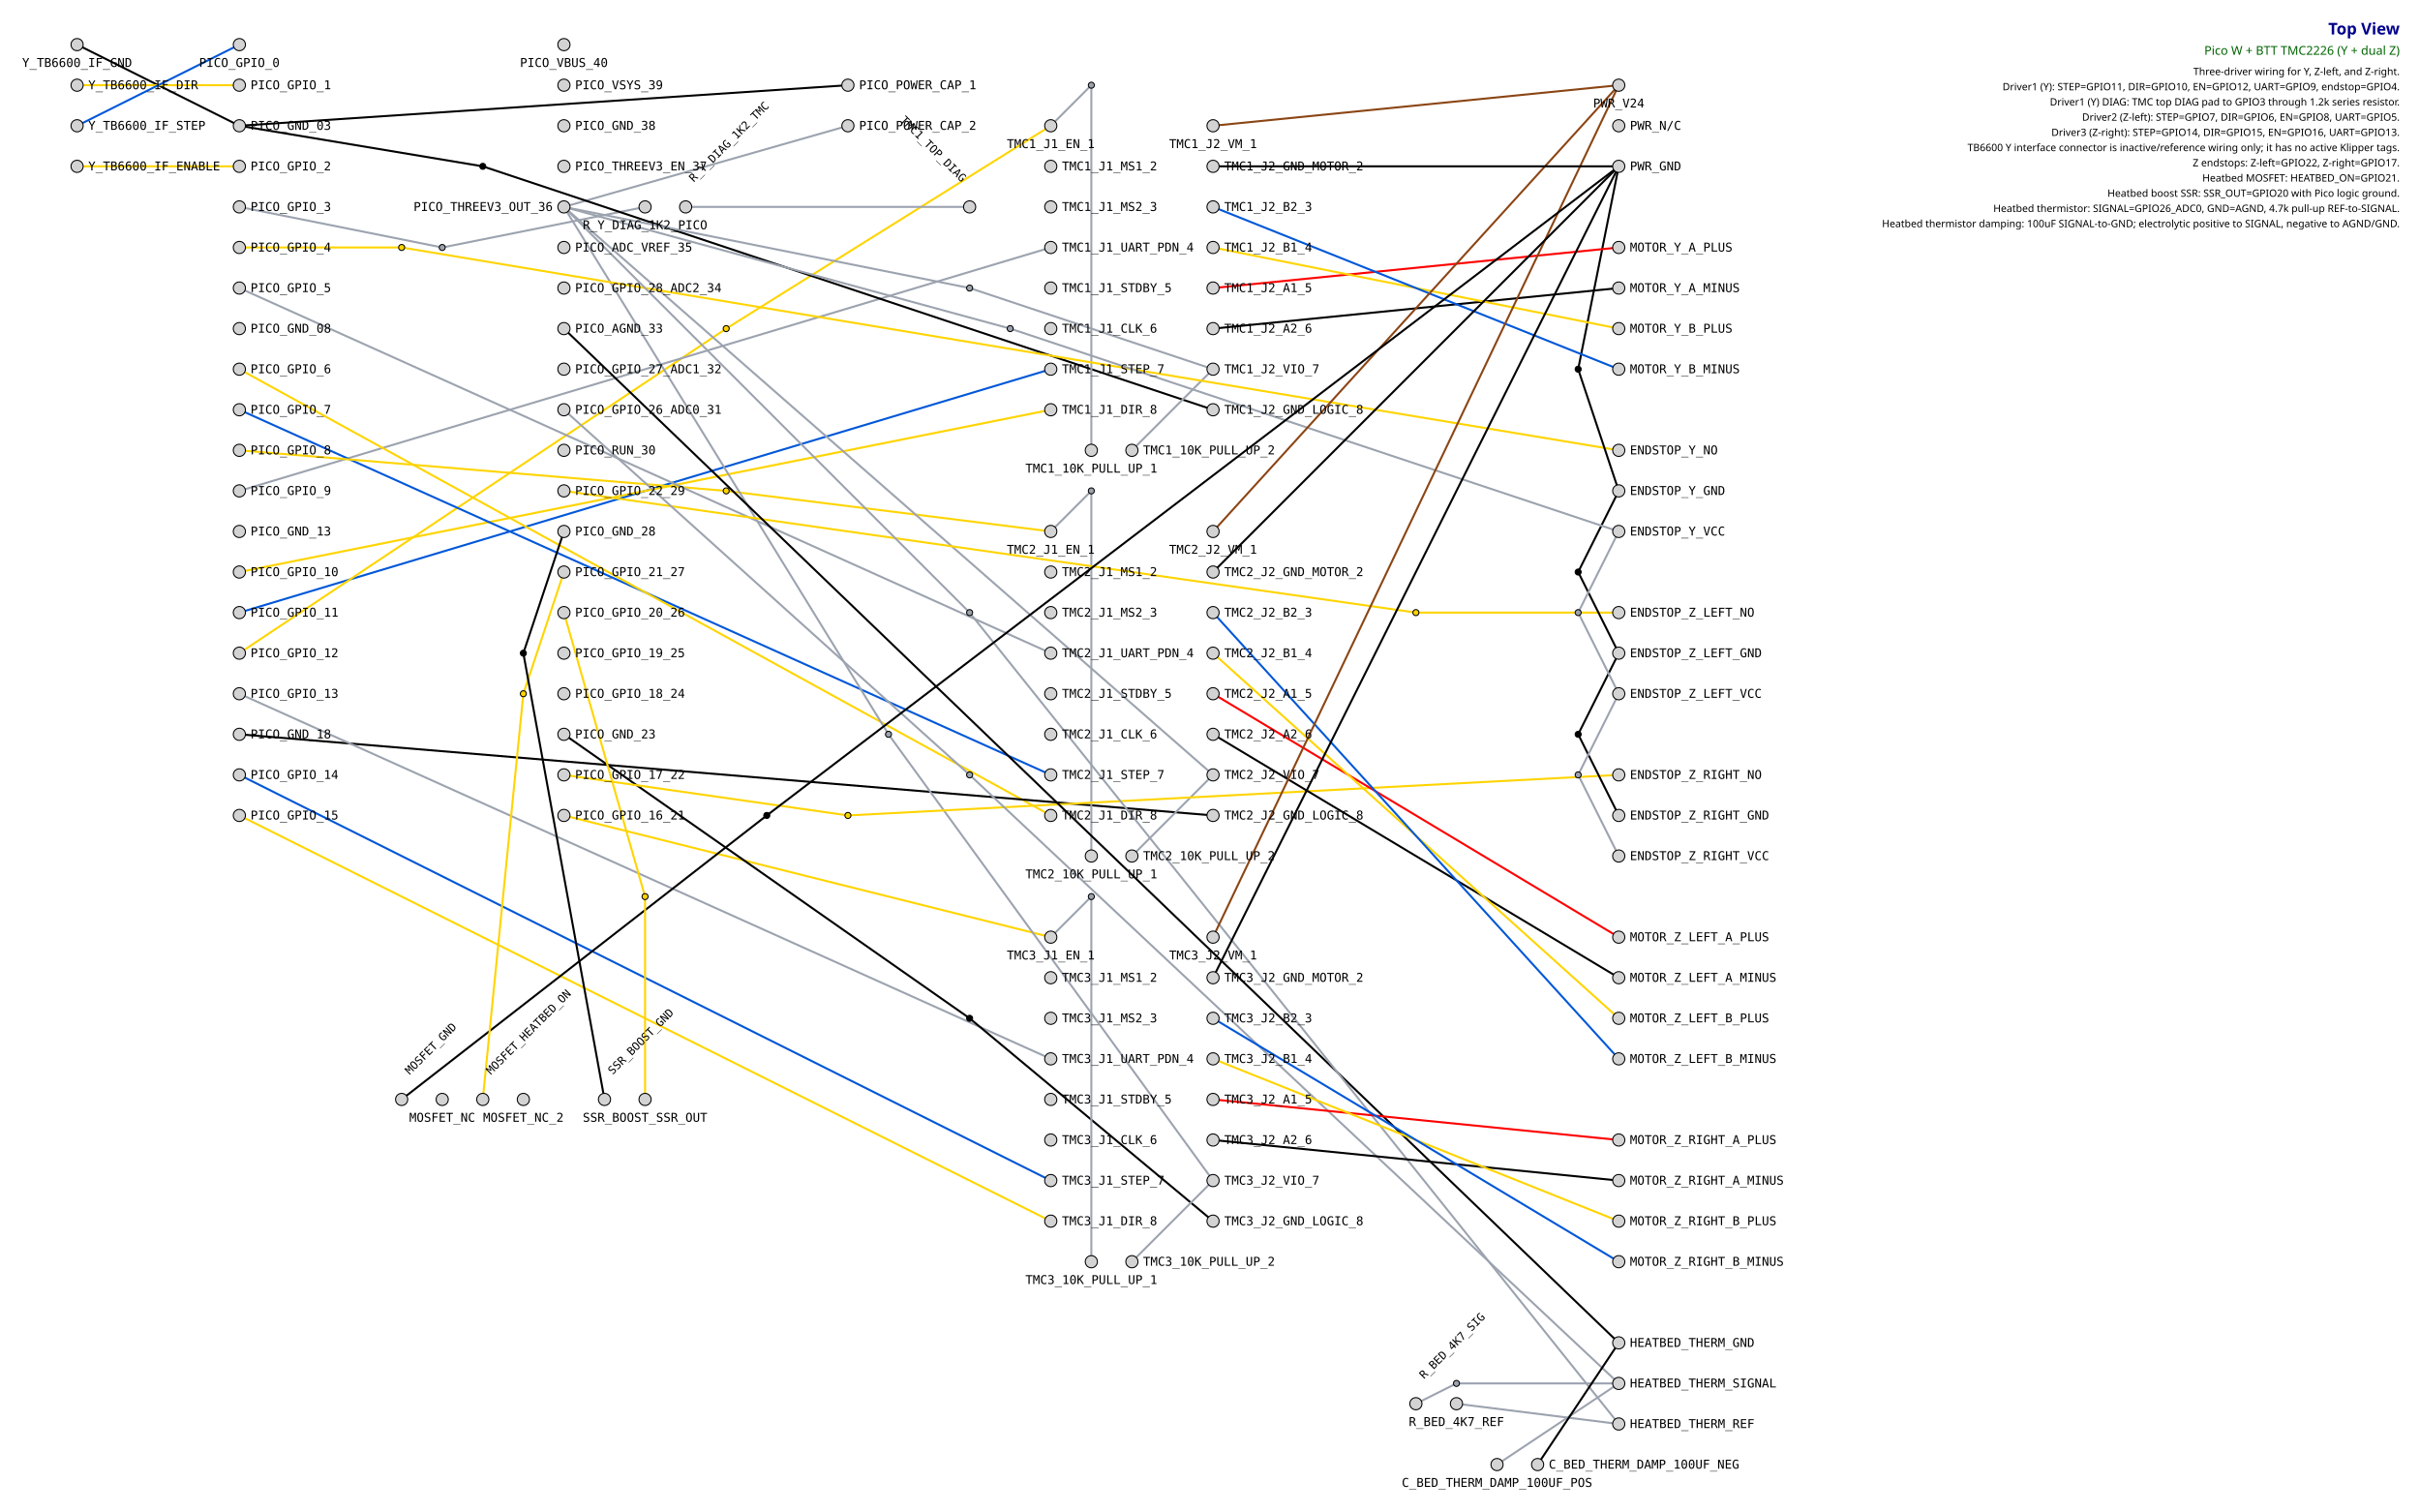
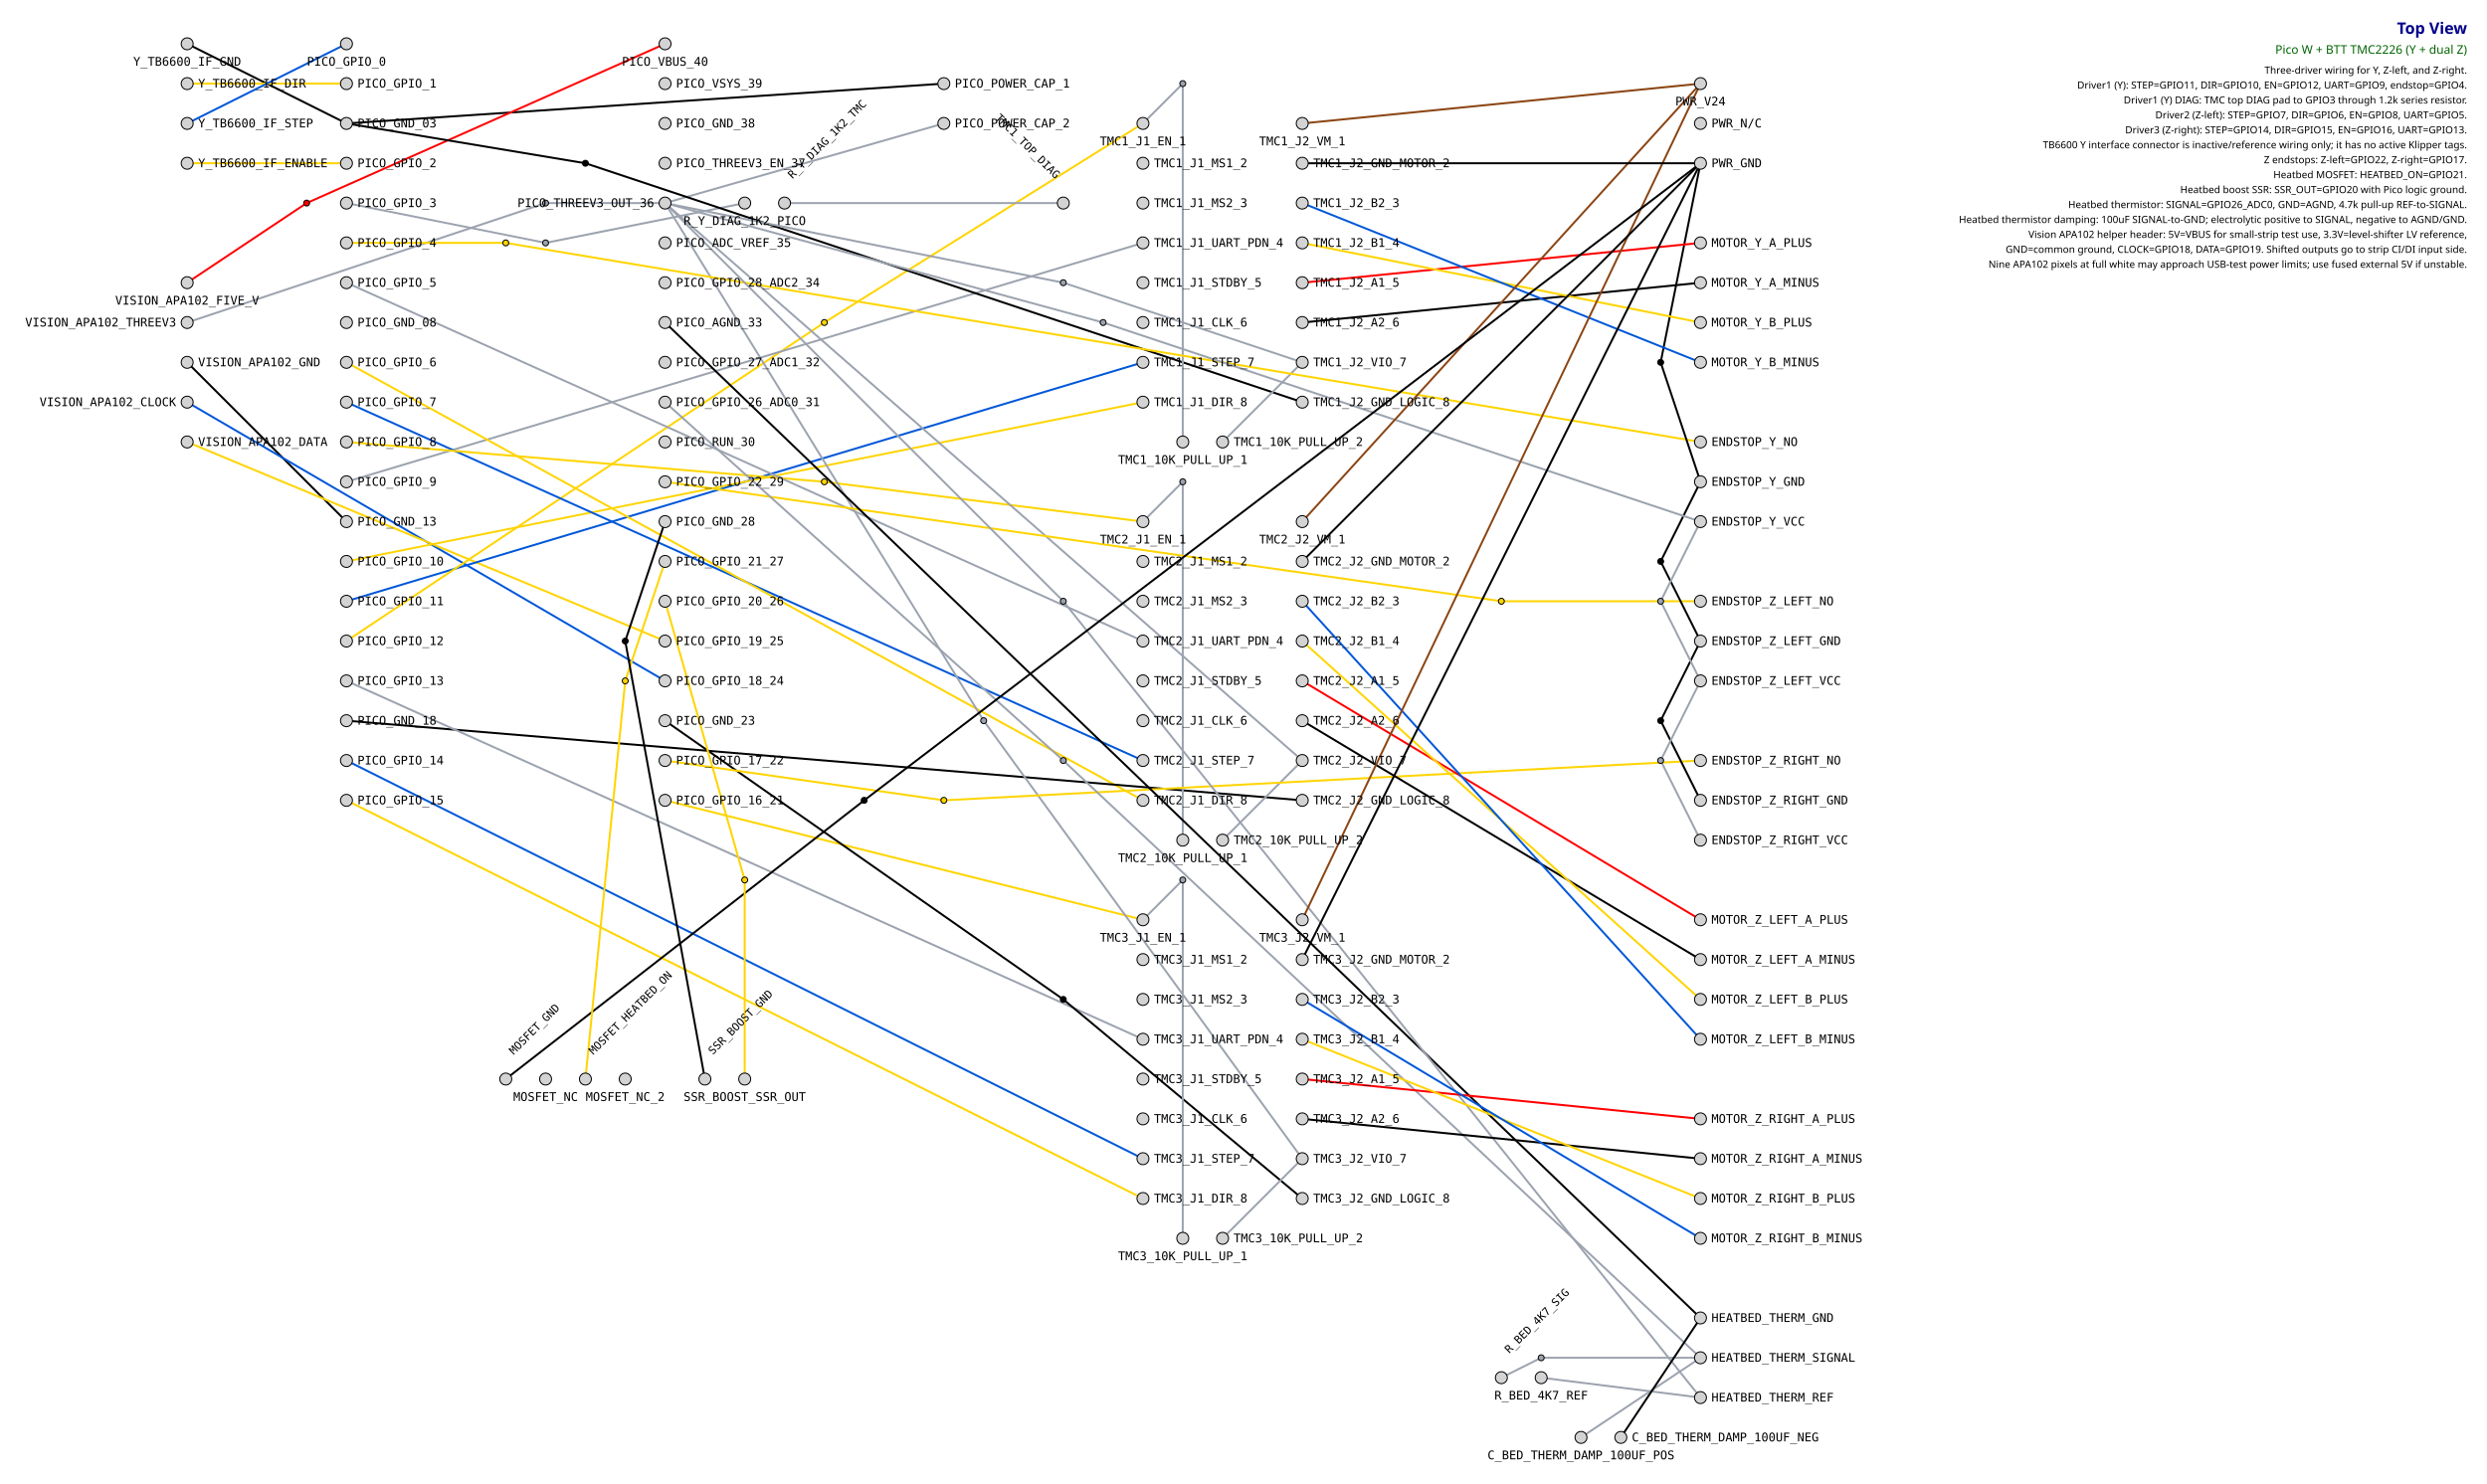
- <svg xmlns="http://www.w3.org/2000/svg" viewBox="-16 -4 2386 1490" width="100%" height="100%">
+ <svg xmlns="http://www.w3.org/2000/svg" viewBox="-128 -4 2498 1490" width="100%" height="100%">
  <line x1="220" y1="120" x2="820" y2="80" stroke="#000000" stroke-width="2" />
  <line x1="820" y1="120" x2="540" y2="200" stroke="#9ca3af" stroke-width="2" />
+   <line x1="540" y1="40" x2="180" y2="200" stroke="#ff0000" stroke-width="2" />
+   <line x1="180" y1="200" x2="60" y2="280" stroke="#ff0000" stroke-width="2" />
+   <circle cx="180" cy="200" r="3" fill="#ff0000" stroke="black" stroke-width="1" />
+   <line x1="540" y1="200" x2="420" y2="200" stroke="#9ca3af" stroke-width="2" />
+   <line x1="420" y1="200" x2="60" y2="320" stroke="#9ca3af" stroke-width="2" />
+   <circle cx="420" cy="200" r="3" fill="#9ca3af" stroke="black" stroke-width="1" />
+   <line x1="220" y1="520" x2="60" y2="360" stroke="#000000" stroke-width="2" />
+   <line x1="540" y1="680" x2="60" y2="400" stroke="#0057d8" stroke-width="2" />
+   <line x1="540" y1="640" x2="60" y2="440" stroke="#ffd400" stroke-width="2" />
  <line x1="220" y1="120" x2="60" y2="40" stroke="#000000" stroke-width="2" />
  <line x1="220" y1="80" x2="60" y2="80" stroke="#ffd400" stroke-width="2" />
  <line x1="220" y1="40" x2="60" y2="120" stroke="#0057d8" stroke-width="2" />
  <line x1="220" y1="160" x2="60" y2="160" stroke="#ffd400" stroke-width="2" />
  <line x1="220" y1="600" x2="1020" y2="360" stroke="#0057d8" stroke-width="2" />
  <line x1="220" y1="560" x2="1020" y2="400" stroke="#ffd400" stroke-width="2" />
  <line x1="220" y1="640" x2="700" y2="320" stroke="#ffd400" stroke-width="2" />
  <line x1="700" y1="320" x2="1020" y2="120" stroke="#ffd400" stroke-width="2" />
  <circle cx="700" cy="320" r="3" fill="#ffd400" stroke="black" stroke-width="1" />
  <line x1="220" y1="480" x2="1020" y2="240" stroke="#9ca3af" stroke-width="2" />
  <line x1="220" y1="200" x2="420" y2="240" stroke="#9ca3af" stroke-width="2" />
  <line x1="420" y1="240" x2="620" y2="200" stroke="#9ca3af" stroke-width="2" />
  <circle cx="420" cy="240" r="3" fill="#9ca3af" stroke="black" stroke-width="1" />
  <line x1="660" y1="200" x2="940" y2="200" stroke="#9ca3af" stroke-width="2" />
  <line x1="220" y1="120" x2="460" y2="160" stroke="#000000" stroke-width="2" />
  <line x1="460" y1="160" x2="1180" y2="400" stroke="#000000" stroke-width="2" />
  <circle cx="460" cy="160" r="3" fill="#000000" stroke="black" stroke-width="1" />
  <line x1="540" y1="200" x2="940" y2="280" stroke="#9ca3af" stroke-width="2" />
  <line x1="940" y1="280" x2="1180" y2="360" stroke="#9ca3af" stroke-width="2" />
  <circle cx="940" cy="280" r="3" fill="#9ca3af" stroke="black" stroke-width="1" />
  <line x1="1180" y1="360" x2="1100" y2="440" stroke="#9ca3af" stroke-width="2" />
  <line x1="1060" y1="440" x2="1060" y2="80" stroke="#9ca3af" stroke-width="2" />
  <line x1="1060" y1="80" x2="1020" y2="120" stroke="#9ca3af" stroke-width="2" />
  <circle cx="1060" cy="80" r="3" fill="#9ca3af" stroke="black" stroke-width="1" />
  <line x1="220" y1="400" x2="1020" y2="760" stroke="#0057d8" stroke-width="2" />
  <line x1="220" y1="360" x2="1020" y2="800" stroke="#ffd400" stroke-width="2" />
  <line x1="220" y1="440" x2="700" y2="480" stroke="#ffd400" stroke-width="2" />
  <line x1="700" y1="480" x2="1020" y2="520" stroke="#ffd400" stroke-width="2" />
  <circle cx="700" cy="480" r="3" fill="#ffd400" stroke="black" stroke-width="1" />
  <line x1="220" y1="280" x2="1020" y2="640" stroke="#9ca3af" stroke-width="2" />
  <line x1="220" y1="720" x2="1180" y2="800" stroke="#000000" stroke-width="2" />
  <line x1="540" y1="200" x2="1180" y2="760" stroke="#9ca3af" stroke-width="2" />
  <line x1="1180" y1="760" x2="1100" y2="840" stroke="#9ca3af" stroke-width="2" />
  <line x1="1060" y1="840" x2="1060" y2="480" stroke="#9ca3af" stroke-width="2" />
  <line x1="1060" y1="480" x2="1020" y2="520" stroke="#9ca3af" stroke-width="2" />
  <circle cx="1060" cy="480" r="3" fill="#9ca3af" stroke="black" stroke-width="1" />
  <line x1="220" y1="760" x2="1020" y2="1160" stroke="#0057d8" stroke-width="2" />
  <line x1="220" y1="800" x2="1020" y2="1200" stroke="#ffd400" stroke-width="2" />
  <line x1="540" y1="800" x2="1020" y2="920" stroke="#ffd400" stroke-width="2" />
  <line x1="220" y1="680" x2="1020" y2="1040" stroke="#9ca3af" stroke-width="2" />
  <line x1="540" y1="720" x2="940" y2="1000" stroke="#000000" stroke-width="2" />
  <line x1="940" y1="1000" x2="1180" y2="1200" stroke="#000000" stroke-width="2" />
  <circle cx="940" cy="1000" r="3" fill="#000000" stroke="black" stroke-width="1" />
  <line x1="540" y1="200" x2="860" y2="720" stroke="#9ca3af" stroke-width="2" />
  <line x1="860" y1="720" x2="1180" y2="1160" stroke="#9ca3af" stroke-width="2" />
  <circle cx="860" cy="720" r="3" fill="#9ca3af" stroke="black" stroke-width="1" />
  <line x1="1180" y1="1160" x2="1100" y2="1240" stroke="#9ca3af" stroke-width="2" />
  <line x1="1060" y1="1240" x2="1060" y2="880" stroke="#9ca3af" stroke-width="2" />
  <line x1="1060" y1="880" x2="1020" y2="920" stroke="#9ca3af" stroke-width="2" />
  <circle cx="1060" cy="880" r="3" fill="#9ca3af" stroke="black" stroke-width="1" />
  <line x1="220" y1="240" x2="380" y2="240" stroke="#ffd400" stroke-width="2" />
  <line x1="380" y1="240" x2="1580" y2="440" stroke="#ffd400" stroke-width="2" />
  <circle cx="380" cy="240" r="3" fill="#ffd400" stroke="black" stroke-width="1" />
  <line x1="540" y1="480" x2="1380" y2="600" stroke="#ffd400" stroke-width="2" />
  <line x1="1380" y1="600" x2="1580" y2="600" stroke="#ffd400" stroke-width="2" />
  <circle cx="1380" cy="600" r="3" fill="#ffd400" stroke="black" stroke-width="1" />
  <line x1="540" y1="760" x2="820" y2="800" stroke="#ffd400" stroke-width="2" />
  <line x1="820" y1="800" x2="1580" y2="760" stroke="#ffd400" stroke-width="2" />
  <circle cx="820" cy="800" r="3" fill="#ffd400" stroke="black" stroke-width="1" />
  <line x1="1580" y1="160" x2="1540" y2="360" stroke="#000000" stroke-width="2" />
  <line x1="1540" y1="360" x2="1580" y2="480" stroke="#000000" stroke-width="2" />
  <circle cx="1540" cy="360" r="3" fill="#000000" stroke="black" stroke-width="1" />
  <line x1="1580" y1="480" x2="1540" y2="560" stroke="#000000" stroke-width="2" />
  <line x1="1540" y1="560" x2="1580" y2="640" stroke="#000000" stroke-width="2" />
  <circle cx="1540" cy="560" r="3" fill="#000000" stroke="black" stroke-width="1" />
  <line x1="1580" y1="640" x2="1540" y2="720" stroke="#000000" stroke-width="2" />
  <line x1="1540" y1="720" x2="1580" y2="800" stroke="#000000" stroke-width="2" />
  <circle cx="1540" cy="720" r="3" fill="#000000" stroke="black" stroke-width="1" />
  <line x1="1580" y1="520" x2="980" y2="320" stroke="#9ca3af" stroke-width="2" />
  <line x1="980" y1="320" x2="540" y2="200" stroke="#9ca3af" stroke-width="2" />
  <circle cx="980" cy="320" r="3" fill="#9ca3af" stroke="black" stroke-width="1" />
  <line x1="1580" y1="680" x2="1540" y2="600" stroke="#9ca3af" stroke-width="2" />
  <line x1="1540" y1="600" x2="1580" y2="520" stroke="#9ca3af" stroke-width="2" />
  <circle cx="1540" cy="600" r="3" fill="#9ca3af" stroke="black" stroke-width="1" />
  <line x1="1580" y1="840" x2="1540" y2="760" stroke="#9ca3af" stroke-width="2" />
  <line x1="1540" y1="760" x2="1580" y2="680" stroke="#9ca3af" stroke-width="2" />
  <circle cx="1540" cy="760" r="3" fill="#9ca3af" stroke="black" stroke-width="1" />
  <line x1="540" y1="320" x2="1580" y2="1320" stroke="#000000" stroke-width="2" />
  <line x1="540" y1="400" x2="940" y2="760" stroke="#9ca3af" stroke-width="2" />
  <line x1="940" y1="760" x2="1580" y2="1360" stroke="#9ca3af" stroke-width="2" />
  <circle cx="940" cy="760" r="3" fill="#9ca3af" stroke="black" stroke-width="1" />
  <line x1="540" y1="200" x2="940" y2="600" stroke="#9ca3af" stroke-width="2" />
  <line x1="940" y1="600" x2="1580" y2="1400" stroke="#9ca3af" stroke-width="2" />
  <circle cx="940" cy="600" r="3" fill="#9ca3af" stroke="black" stroke-width="1" />
  <line x1="1580" y1="1400" x2="1420" y2="1380" stroke="#9ca3af" stroke-width="2" />
  <line x1="1380" y1="1380" x2="1420" y2="1360" stroke="#9ca3af" stroke-width="2" />
  <line x1="1420" y1="1360" x2="1580" y2="1360" stroke="#9ca3af" stroke-width="2" />
  <circle cx="1420" cy="1360" r="3" fill="#9ca3af" stroke="black" stroke-width="1" />
  <line x1="1460" y1="1440" x2="1580" y2="1360" stroke="#9ca3af" stroke-width="2" />
  <line x1="1500" y1="1440" x2="1580" y2="1320" stroke="#000000" stroke-width="2" />
  <line x1="1580" y1="240" x2="1180" y2="280" stroke="#ff0000" stroke-width="2" />
  <line x1="1580" y1="280" x2="1180" y2="320" stroke="#000000" stroke-width="2" />
  <line x1="1580" y1="320" x2="1180" y2="240" stroke="#ffd400" stroke-width="2" />
  <line x1="1580" y1="360" x2="1180" y2="200" stroke="#0057d8" stroke-width="2" />
  <line x1="1580" y1="920" x2="1180" y2="680" stroke="#ff0000" stroke-width="2" />
  <line x1="1580" y1="960" x2="1180" y2="720" stroke="#000000" stroke-width="2" />
  <line x1="1580" y1="1000" x2="1180" y2="640" stroke="#ffd400" stroke-width="2" />
  <line x1="1580" y1="1040" x2="1180" y2="600" stroke="#0057d8" stroke-width="2" />
  <line x1="1580" y1="1120" x2="1180" y2="1080" stroke="#ff0000" stroke-width="2" />
  <line x1="1580" y1="1160" x2="1180" y2="1120" stroke="#000000" stroke-width="2" />
  <line x1="1580" y1="1200" x2="1180" y2="1040" stroke="#ffd400" stroke-width="2" />
  <line x1="1580" y1="1240" x2="1180" y2="1000" stroke="#0057d8" stroke-width="2" />
  <line x1="1580" y1="80" x2="1180" y2="120" stroke="#8b4513" stroke-width="2" />
  <line x1="1580" y1="80" x2="1180" y2="520" stroke="#8b4513" stroke-width="2" />
  <line x1="1580" y1="80" x2="1180" y2="920" stroke="#8b4513" stroke-width="2" />
  <line x1="1580" y1="160" x2="1180" y2="160" stroke="#000000" stroke-width="2" />
  <line x1="1580" y1="160" x2="1180" y2="560" stroke="#000000" stroke-width="2" />
  <line x1="1580" y1="160" x2="1180" y2="960" stroke="#000000" stroke-width="2" />
  <line x1="1580" y1="160" x2="740" y2="800" stroke="#000000" stroke-width="2" />
  <line x1="740" y1="800" x2="380" y2="1080" stroke="#000000" stroke-width="2" />
  <circle cx="740" cy="800" r="3" fill="#000000" stroke="black" stroke-width="1" />
  <line x1="540" y1="560" x2="500" y2="680" stroke="#ffd400" stroke-width="2" />
  <line x1="500" y1="680" x2="460" y2="1080" stroke="#ffd400" stroke-width="2" />
  <circle cx="500" cy="680" r="3" fill="#ffd400" stroke="black" stroke-width="1" />
  <line x1="540" y1="520" x2="500" y2="640" stroke="#000000" stroke-width="2" />
  <line x1="500" y1="640" x2="580" y2="1080" stroke="#000000" stroke-width="2" />
  <circle cx="500" cy="640" r="3" fill="#000000" stroke="black" stroke-width="1" />
  <line x1="540" y1="600" x2="620" y2="880" stroke="#ffd400" stroke-width="2" />
  <line x1="620" y1="880" x2="620" y2="1080" stroke="#ffd400" stroke-width="2" />
  <circle cx="620" cy="880" r="3" fill="#ffd400" stroke="black" stroke-width="1" />
  <circle cx="220" cy="40" r="6" fill="lightgray" stroke="black" />
  <text x="220" y="62" font-size="12px" font-family="monospace" text-anchor="middle">PICO_GPIO_0</text>
  <circle cx="220" cy="80" r="6" fill="lightgray" stroke="black" />
  <text x="231" y="84" font-size="12px" font-family="monospace" text-anchor="start">PICO_GPIO_1</text>
  <circle cx="220" cy="120" r="6" fill="lightgray" stroke="black" />
  <text x="231" y="124" font-size="12px" font-family="monospace" text-anchor="start">PICO_GND_03</text>
  <circle cx="220" cy="160" r="6" fill="lightgray" stroke="black" />
  <text x="231" y="164" font-size="12px" font-family="monospace" text-anchor="start">PICO_GPIO_2</text>
  <circle cx="220" cy="200" r="6" fill="lightgray" stroke="black" />
  <text x="231" y="204" font-size="12px" font-family="monospace" text-anchor="start">PICO_GPIO_3</text>
  <circle cx="220" cy="240" r="6" fill="lightgray" stroke="black" />
  <text x="231" y="244" font-size="12px" font-family="monospace" text-anchor="start">PICO_GPIO_4</text>
  <circle cx="220" cy="280" r="6" fill="lightgray" stroke="black" />
  <text x="231" y="284" font-size="12px" font-family="monospace" text-anchor="start">PICO_GPIO_5</text>
  <circle cx="220" cy="320" r="6" fill="lightgray" stroke="black" />
  <text x="231" y="324" font-size="12px" font-family="monospace" text-anchor="start">PICO_GND_08</text>
  <circle cx="220" cy="360" r="6" fill="lightgray" stroke="black" />
  <text x="231" y="364" font-size="12px" font-family="monospace" text-anchor="start">PICO_GPIO_6</text>
  <circle cx="220" cy="400" r="6" fill="lightgray" stroke="black" />
  <text x="231" y="404" font-size="12px" font-family="monospace" text-anchor="start">PICO_GPIO_7</text>
  <circle cx="220" cy="440" r="6" fill="lightgray" stroke="black" />
  <text x="231" y="444" font-size="12px" font-family="monospace" text-anchor="start">PICO_GPIO_8</text>
  <circle cx="220" cy="480" r="6" fill="lightgray" stroke="black" />
  <text x="231" y="484" font-size="12px" font-family="monospace" text-anchor="start">PICO_GPIO_9</text>
  <circle cx="220" cy="520" r="6" fill="lightgray" stroke="black" />
  <text x="231" y="524" font-size="12px" font-family="monospace" text-anchor="start">PICO_GND_13</text>
  <circle cx="220" cy="560" r="6" fill="lightgray" stroke="black" />
  <text x="231" y="564" font-size="12px" font-family="monospace" text-anchor="start">PICO_GPIO_10</text>
  <circle cx="220" cy="600" r="6" fill="lightgray" stroke="black" />
  <text x="231" y="604" font-size="12px" font-family="monospace" text-anchor="start">PICO_GPIO_11</text>
  <circle cx="220" cy="640" r="6" fill="lightgray" stroke="black" />
  <text x="231" y="644" font-size="12px" font-family="monospace" text-anchor="start">PICO_GPIO_12</text>
  <circle cx="220" cy="680" r="6" fill="lightgray" stroke="black" />
  <text x="231" y="684" font-size="12px" font-family="monospace" text-anchor="start">PICO_GPIO_13</text>
  <circle cx="220" cy="720" r="6" fill="lightgray" stroke="black" />
  <text x="231" y="724" font-size="12px" font-family="monospace" text-anchor="start">PICO_GND_18</text>
  <circle cx="220" cy="760" r="6" fill="lightgray" stroke="black" />
  <text x="231" y="764" font-size="12px" font-family="monospace" text-anchor="start">PICO_GPIO_14</text>
  <circle cx="220" cy="800" r="6" fill="lightgray" stroke="black" />
  <text x="231" y="804" font-size="12px" font-family="monospace" text-anchor="start">PICO_GPIO_15</text>
  <circle cx="540" cy="40" r="6" fill="lightgray" stroke="black" />
  <text x="540" y="62" font-size="12px" font-family="monospace" text-anchor="middle">PICO_VBUS_40</text>
  <circle cx="540" cy="80" r="6" fill="lightgray" stroke="black" />
  <text x="551" y="84" font-size="12px" font-family="monospace" text-anchor="start">PICO_VSYS_39</text>
  <circle cx="540" cy="120" r="6" fill="lightgray" stroke="black" />
  <text x="551" y="124" font-size="12px" font-family="monospace" text-anchor="start">PICO_GND_38</text>
  <circle cx="540" cy="160" r="6" fill="lightgray" stroke="black" />
  <text x="551" y="164" font-size="12px" font-family="monospace" text-anchor="start">PICO_THREEV3_EN_37</text>
  <circle cx="540" cy="200" r="6" fill="lightgray" stroke="black" />
  <text x="529" y="204" font-size="12px" font-family="monospace" text-anchor="end">PICO_THREEV3_OUT_36</text>
  <circle cx="540" cy="240" r="6" fill="lightgray" stroke="black" />
  <text x="551" y="244" font-size="12px" font-family="monospace" text-anchor="start">PICO_ADC_VREF_35</text>
  <circle cx="540" cy="280" r="6" fill="lightgray" stroke="black" />
  <text x="551" y="284" font-size="12px" font-family="monospace" text-anchor="start">PICO_GPIO_28_ADC2_34</text>
  <circle cx="540" cy="320" r="6" fill="lightgray" stroke="black" />
  <text x="551" y="324" font-size="12px" font-family="monospace" text-anchor="start">PICO_AGND_33</text>
  <circle cx="540" cy="360" r="6" fill="lightgray" stroke="black" />
  <text x="551" y="364" font-size="12px" font-family="monospace" text-anchor="start">PICO_GPIO_27_ADC1_32</text>
  <circle cx="540" cy="400" r="6" fill="lightgray" stroke="black" />
  <text x="551" y="404" font-size="12px" font-family="monospace" text-anchor="start">PICO_GPIO_26_ADC0_31</text>
  <circle cx="540" cy="440" r="6" fill="lightgray" stroke="black" />
  <text x="551" y="444" font-size="12px" font-family="monospace" text-anchor="start">PICO_RUN_30</text>
  <circle cx="540" cy="480" r="6" fill="lightgray" stroke="black" />
  <text x="551" y="484" font-size="12px" font-family="monospace" text-anchor="start">PICO_GPIO_22_29</text>
  <circle cx="540" cy="520" r="6" fill="lightgray" stroke="black" />
  <text x="551" y="524" font-size="12px" font-family="monospace" text-anchor="start">PICO_GND_28</text>
  <circle cx="540" cy="560" r="6" fill="lightgray" stroke="black" />
  <text x="551" y="564" font-size="12px" font-family="monospace" text-anchor="start">PICO_GPIO_21_27</text>
  <circle cx="540" cy="600" r="6" fill="lightgray" stroke="black" />
  <text x="551" y="604" font-size="12px" font-family="monospace" text-anchor="start">PICO_GPIO_20_26</text>
  <circle cx="540" cy="640" r="6" fill="lightgray" stroke="black" />
  <text x="551" y="644" font-size="12px" font-family="monospace" text-anchor="start">PICO_GPIO_19_25</text>
  <circle cx="540" cy="680" r="6" fill="lightgray" stroke="black" />
  <text x="551" y="684" font-size="12px" font-family="monospace" text-anchor="start">PICO_GPIO_18_24</text>
  <circle cx="540" cy="720" r="6" fill="lightgray" stroke="black" />
  <text x="551" y="724" font-size="12px" font-family="monospace" text-anchor="start">PICO_GND_23</text>
  <circle cx="540" cy="760" r="6" fill="lightgray" stroke="black" />
  <text x="551" y="764" font-size="12px" font-family="monospace" text-anchor="start">PICO_GPIO_17_22</text>
  <circle cx="540" cy="800" r="6" fill="lightgray" stroke="black" />
  <text x="551" y="804" font-size="12px" font-family="monospace" text-anchor="start">PICO_GPIO_16_21</text>
  <circle cx="1020" cy="120" r="6" fill="lightgray" stroke="black" />
  <text x="1020" y="142" font-size="12px" font-family="monospace" text-anchor="middle">TMC1_J1_EN_1</text>
  <circle cx="1020" cy="160" r="6" fill="lightgray" stroke="black" />
  <text x="1031" y="164" font-size="12px" font-family="monospace" text-anchor="start">TMC1_J1_MS1_2</text>
  <circle cx="1020" cy="200" r="6" fill="lightgray" stroke="black" />
  <text x="1031" y="204" font-size="12px" font-family="monospace" text-anchor="start">TMC1_J1_MS2_3</text>
  <circle cx="1020" cy="240" r="6" fill="lightgray" stroke="black" />
  <text x="1031" y="244" font-size="12px" font-family="monospace" text-anchor="start">TMC1_J1_UART_PDN_4</text>
  <circle cx="1020" cy="280" r="6" fill="lightgray" stroke="black" />
  <text x="1031" y="284" font-size="12px" font-family="monospace" text-anchor="start">TMC1_J1_STDBY_5</text>
  <circle cx="1020" cy="320" r="6" fill="lightgray" stroke="black" />
  <text x="1031" y="324" font-size="12px" font-family="monospace" text-anchor="start">TMC1_J1_CLK_6</text>
  <circle cx="1020" cy="360" r="6" fill="lightgray" stroke="black" />
  <text x="1031" y="364" font-size="12px" font-family="monospace" text-anchor="start">TMC1_J1_STEP_7</text>
  <circle cx="1020" cy="400" r="6" fill="lightgray" stroke="black" />
  <text x="1031" y="404" font-size="12px" font-family="monospace" text-anchor="start">TMC1_J1_DIR_8</text>
  <circle cx="1180" cy="120" r="6" fill="lightgray" stroke="black" />
  <text x="1180" y="142" font-size="12px" font-family="monospace" text-anchor="middle">TMC1_J2_VM_1</text>
  <circle cx="1180" cy="160" r="6" fill="lightgray" stroke="black" />
  <text x="1191" y="164" font-size="12px" font-family="monospace" text-anchor="start">TMC1_J2_GND_MOTOR_2</text>
  <circle cx="1180" cy="200" r="6" fill="lightgray" stroke="black" />
  <text x="1191" y="204" font-size="12px" font-family="monospace" text-anchor="start">TMC1_J2_B2_3</text>
  <circle cx="1180" cy="240" r="6" fill="lightgray" stroke="black" />
  <text x="1191" y="244" font-size="12px" font-family="monospace" text-anchor="start">TMC1_J2_B1_4</text>
  <circle cx="1180" cy="280" r="6" fill="lightgray" stroke="black" />
  <text x="1191" y="284" font-size="12px" font-family="monospace" text-anchor="start">TMC1_J2_A1_5</text>
  <circle cx="1180" cy="320" r="6" fill="lightgray" stroke="black" />
  <text x="1191" y="324" font-size="12px" font-family="monospace" text-anchor="start">TMC1_J2_A2_6</text>
  <circle cx="1180" cy="360" r="6" fill="lightgray" stroke="black" />
  <text x="1191" y="364" font-size="12px" font-family="monospace" text-anchor="start">TMC1_J2_VIO_7</text>
  <circle cx="1180" cy="400" r="6" fill="lightgray" stroke="black" />
  <text x="1191" y="404" font-size="12px" font-family="monospace" text-anchor="start">TMC1_J2_GND_LOGIC_8</text>
  <circle cx="940" cy="200" r="6" fill="lightgray" stroke="black" />
  <text x="932" y="176" font-size="11px" font-family="monospace" text-anchor="end" transform="rotate(45,932,176)">TMC1_TOP_DIAG</text>
  <circle cx="1020" cy="520" r="6" fill="lightgray" stroke="black" />
  <text x="1020" y="542" font-size="12px" font-family="monospace" text-anchor="middle">TMC2_J1_EN_1</text>
  <circle cx="1020" cy="560" r="6" fill="lightgray" stroke="black" />
  <text x="1031" y="564" font-size="12px" font-family="monospace" text-anchor="start">TMC2_J1_MS1_2</text>
  <circle cx="1020" cy="600" r="6" fill="lightgray" stroke="black" />
  <text x="1031" y="604" font-size="12px" font-family="monospace" text-anchor="start">TMC2_J1_MS2_3</text>
  <circle cx="1020" cy="640" r="6" fill="lightgray" stroke="black" />
  <text x="1031" y="644" font-size="12px" font-family="monospace" text-anchor="start">TMC2_J1_UART_PDN_4</text>
  <circle cx="1020" cy="680" r="6" fill="lightgray" stroke="black" />
  <text x="1031" y="684" font-size="12px" font-family="monospace" text-anchor="start">TMC2_J1_STDBY_5</text>
  <circle cx="1020" cy="720" r="6" fill="lightgray" stroke="black" />
  <text x="1031" y="724" font-size="12px" font-family="monospace" text-anchor="start">TMC2_J1_CLK_6</text>
  <circle cx="1020" cy="760" r="6" fill="lightgray" stroke="black" />
  <text x="1031" y="764" font-size="12px" font-family="monospace" text-anchor="start">TMC2_J1_STEP_7</text>
  <circle cx="1020" cy="800" r="6" fill="lightgray" stroke="black" />
  <text x="1031" y="804" font-size="12px" font-family="monospace" text-anchor="start">TMC2_J1_DIR_8</text>
  <circle cx="1180" cy="520" r="6" fill="lightgray" stroke="black" />
  <text x="1180" y="542" font-size="12px" font-family="monospace" text-anchor="middle">TMC2_J2_VM_1</text>
  <circle cx="1180" cy="560" r="6" fill="lightgray" stroke="black" />
  <text x="1191" y="564" font-size="12px" font-family="monospace" text-anchor="start">TMC2_J2_GND_MOTOR_2</text>
  <circle cx="1180" cy="600" r="6" fill="lightgray" stroke="black" />
  <text x="1191" y="604" font-size="12px" font-family="monospace" text-anchor="start">TMC2_J2_B2_3</text>
  <circle cx="1180" cy="640" r="6" fill="lightgray" stroke="black" />
  <text x="1191" y="644" font-size="12px" font-family="monospace" text-anchor="start">TMC2_J2_B1_4</text>
  <circle cx="1180" cy="680" r="6" fill="lightgray" stroke="black" />
  <text x="1191" y="684" font-size="12px" font-family="monospace" text-anchor="start">TMC2_J2_A1_5</text>
  <circle cx="1180" cy="720" r="6" fill="lightgray" stroke="black" />
  <text x="1191" y="724" font-size="12px" font-family="monospace" text-anchor="start">TMC2_J2_A2_6</text>
  <circle cx="1180" cy="760" r="6" fill="lightgray" stroke="black" />
  <text x="1191" y="764" font-size="12px" font-family="monospace" text-anchor="start">TMC2_J2_VIO_7</text>
  <circle cx="1180" cy="800" r="6" fill="lightgray" stroke="black" />
  <text x="1191" y="804" font-size="12px" font-family="monospace" text-anchor="start">TMC2_J2_GND_LOGIC_8</text>
  <circle cx="1020" cy="920" r="6" fill="lightgray" stroke="black" />
  <text x="1020" y="942" font-size="12px" font-family="monospace" text-anchor="middle">TMC3_J1_EN_1</text>
  <circle cx="1020" cy="960" r="6" fill="lightgray" stroke="black" />
  <text x="1031" y="964" font-size="12px" font-family="monospace" text-anchor="start">TMC3_J1_MS1_2</text>
  <circle cx="1020" cy="1000" r="6" fill="lightgray" stroke="black" />
  <text x="1031" y="1004" font-size="12px" font-family="monospace" text-anchor="start">TMC3_J1_MS2_3</text>
  <circle cx="1020" cy="1040" r="6" fill="lightgray" stroke="black" />
  <text x="1031" y="1044" font-size="12px" font-family="monospace" text-anchor="start">TMC3_J1_UART_PDN_4</text>
  <circle cx="1020" cy="1080" r="6" fill="lightgray" stroke="black" />
  <text x="1031" y="1084" font-size="12px" font-family="monospace" text-anchor="start">TMC3_J1_STDBY_5</text>
  <circle cx="1020" cy="1120" r="6" fill="lightgray" stroke="black" />
  <text x="1031" y="1124" font-size="12px" font-family="monospace" text-anchor="start">TMC3_J1_CLK_6</text>
  <circle cx="1020" cy="1160" r="6" fill="lightgray" stroke="black" />
  <text x="1031" y="1164" font-size="12px" font-family="monospace" text-anchor="start">TMC3_J1_STEP_7</text>
  <circle cx="1020" cy="1200" r="6" fill="lightgray" stroke="black" />
  <text x="1031" y="1204" font-size="12px" font-family="monospace" text-anchor="start">TMC3_J1_DIR_8</text>
  <circle cx="1180" cy="920" r="6" fill="lightgray" stroke="black" />
  <text x="1180" y="942" font-size="12px" font-family="monospace" text-anchor="middle">TMC3_J2_VM_1</text>
  <circle cx="1180" cy="960" r="6" fill="lightgray" stroke="black" />
  <text x="1191" y="964" font-size="12px" font-family="monospace" text-anchor="start">TMC3_J2_GND_MOTOR_2</text>
  <circle cx="1180" cy="1000" r="6" fill="lightgray" stroke="black" />
  <text x="1191" y="1004" font-size="12px" font-family="monospace" text-anchor="start">TMC3_J2_B2_3</text>
  <circle cx="1180" cy="1040" r="6" fill="lightgray" stroke="black" />
  <text x="1191" y="1044" font-size="12px" font-family="monospace" text-anchor="start">TMC3_J2_B1_4</text>
  <circle cx="1180" cy="1080" r="6" fill="lightgray" stroke="black" />
  <text x="1191" y="1084" font-size="12px" font-family="monospace" text-anchor="start">TMC3_J2_A1_5</text>
  <circle cx="1180" cy="1120" r="6" fill="lightgray" stroke="black" />
  <text x="1191" y="1124" font-size="12px" font-family="monospace" text-anchor="start">TMC3_J2_A2_6</text>
  <circle cx="1180" cy="1160" r="6" fill="lightgray" stroke="black" />
  <text x="1191" y="1164" font-size="12px" font-family="monospace" text-anchor="start">TMC3_J2_VIO_7</text>
  <circle cx="1180" cy="1200" r="6" fill="lightgray" stroke="black" />
  <text x="1191" y="1204" font-size="12px" font-family="monospace" text-anchor="start">TMC3_J2_GND_LOGIC_8</text>
  <circle cx="1060" cy="440" r="6" fill="lightgray" stroke="black" />
  <text x="1060" y="462" font-size="12px" font-family="monospace" text-anchor="middle">TMC1_10K_PULL_UP_1</text>
  <circle cx="1100" cy="440" r="6" fill="lightgray" stroke="black" />
  <text x="1111" y="444" font-size="12px" font-family="monospace" text-anchor="start">TMC1_10K_PULL_UP_2</text>
  <circle cx="620" cy="200" r="6" fill="lightgray" stroke="black" />
  <text x="620" y="222" font-size="12px" font-family="monospace" text-anchor="middle">R_Y_DIAG_1K2_PICO</text>
  <circle cx="660" cy="200" r="6" fill="lightgray" stroke="black" />
  <text x="668" y="176" font-size="11px" font-family="monospace" text-anchor="start" transform="rotate(-45,668,176)">R_Y_DIAG_1K2_TMC</text>
  <circle cx="1060" cy="840" r="6" fill="lightgray" stroke="black" />
  <text x="1060" y="862" font-size="12px" font-family="monospace" text-anchor="middle">TMC2_10K_PULL_UP_1</text>
  <circle cx="1100" cy="840" r="6" fill="lightgray" stroke="black" />
  <text x="1111" y="844" font-size="12px" font-family="monospace" text-anchor="start">TMC2_10K_PULL_UP_2</text>
  <circle cx="1060" cy="1240" r="6" fill="lightgray" stroke="black" />
  <text x="1060" y="1262" font-size="12px" font-family="monospace" text-anchor="middle">TMC3_10K_PULL_UP_1</text>
  <circle cx="1100" cy="1240" r="6" fill="lightgray" stroke="black" />
  <text x="1111" y="1244" font-size="12px" font-family="monospace" text-anchor="start">TMC3_10K_PULL_UP_2</text>
  <circle cx="820" cy="80" r="6" fill="lightgray" stroke="black" />
  <text x="831" y="84" font-size="12px" font-family="monospace" text-anchor="start">PICO_POWER_CAP_1</text>
  <circle cx="820" cy="120" r="6" fill="lightgray" stroke="black" />
  <text x="831" y="124" font-size="12px" font-family="monospace" text-anchor="start">PICO_POWER_CAP_2</text>
  <circle cx="1580" cy="1320" r="6" fill="lightgray" stroke="black" />
  <text x="1591" y="1324" font-size="12px" font-family="monospace" text-anchor="start">HEATBED_THERM_GND</text>
  <circle cx="1580" cy="1360" r="6" fill="lightgray" stroke="black" />
  <text x="1591" y="1364" font-size="12px" font-family="monospace" text-anchor="start">HEATBED_THERM_SIGNAL</text>
  <circle cx="1580" cy="1400" r="6" fill="lightgray" stroke="black" />
  <text x="1591" y="1404" font-size="12px" font-family="monospace" text-anchor="start">HEATBED_THERM_REF</text>
  <circle cx="1380" cy="1380" r="6" fill="lightgray" stroke="black" />
  <text x="1388" y="1356" font-size="11px" font-family="monospace" text-anchor="start" transform="rotate(-45,1388,1356)">R_BED_4K7_SIG</text>
  <circle cx="1420" cy="1380" r="6" fill="lightgray" stroke="black" />
  <text x="1420" y="1402" font-size="12px" font-family="monospace" text-anchor="middle">R_BED_4K7_REF</text>
  <circle cx="1460" cy="1440" r="6" fill="lightgray" stroke="black" />
  <text x="1460" y="1462" font-size="12px" font-family="monospace" text-anchor="middle">C_BED_THERM_DAMP_100UF_POS</text>
  <circle cx="1500" cy="1440" r="6" fill="lightgray" stroke="black" />
  <text x="1511" y="1444" font-size="12px" font-family="monospace" text-anchor="start">C_BED_THERM_DAMP_100UF_NEG</text>
+   <circle cx="60" cy="280" r="6" fill="lightgray" stroke="black" />
+   <text x="60" y="302" font-size="12px" font-family="monospace" text-anchor="middle">VISION_APA102_FIVE_V</text>
+   <circle cx="60" cy="320" r="6" fill="lightgray" stroke="black" />
+   <text x="49" y="324" font-size="12px" font-family="monospace" text-anchor="end">VISION_APA102_THREEV3</text>
+   <circle cx="60" cy="360" r="6" fill="lightgray" stroke="black" />
+   <text x="71" y="364" font-size="12px" font-family="monospace" text-anchor="start">VISION_APA102_GND</text>
+   <circle cx="60" cy="400" r="6" fill="lightgray" stroke="black" />
+   <text x="49" y="404" font-size="12px" font-family="monospace" text-anchor="end">VISION_APA102_CLOCK</text>
+   <circle cx="60" cy="440" r="6" fill="lightgray" stroke="black" />
+   <text x="71" y="444" font-size="12px" font-family="monospace" text-anchor="start">VISION_APA102_DATA</text>
  <circle cx="1580" cy="440" r="6" fill="lightgray" stroke="black" />
  <text x="1591" y="444" font-size="12px" font-family="monospace" text-anchor="start">ENDSTOP_Y_NO</text>
  <circle cx="1580" cy="480" r="6" fill="lightgray" stroke="black" />
  <text x="1591" y="484" font-size="12px" font-family="monospace" text-anchor="start">ENDSTOP_Y_GND</text>
  <circle cx="1580" cy="520" r="6" fill="lightgray" stroke="black" />
  <text x="1591" y="524" font-size="12px" font-family="monospace" text-anchor="start">ENDSTOP_Y_VCC</text>
  <circle cx="1580" cy="240" r="6" fill="lightgray" stroke="black" />
  <text x="1591" y="244" font-size="12px" font-family="monospace" text-anchor="start">MOTOR_Y_A_PLUS</text>
  <circle cx="1580" cy="280" r="6" fill="lightgray" stroke="black" />
  <text x="1591" y="284" font-size="12px" font-family="monospace" text-anchor="start">MOTOR_Y_A_MINUS</text>
  <circle cx="1580" cy="320" r="6" fill="lightgray" stroke="black" />
  <text x="1591" y="324" font-size="12px" font-family="monospace" text-anchor="start">MOTOR_Y_B_PLUS</text>
  <circle cx="1580" cy="360" r="6" fill="lightgray" stroke="black" />
  <text x="1591" y="364" font-size="12px" font-family="monospace" text-anchor="start">MOTOR_Y_B_MINUS</text>
  <circle cx="60" cy="40" r="6" fill="lightgray" stroke="black" />
  <text x="60" y="62" font-size="12px" font-family="monospace" text-anchor="middle">Y_TB6600_IF_GND</text>
  <circle cx="60" cy="80" r="6" fill="lightgray" stroke="black" />
  <text x="71" y="84" font-size="12px" font-family="monospace" text-anchor="start">Y_TB6600_IF_DIR</text>
  <circle cx="60" cy="120" r="6" fill="lightgray" stroke="black" />
  <text x="71" y="124" font-size="12px" font-family="monospace" text-anchor="start">Y_TB6600_IF_STEP</text>
  <circle cx="60" cy="160" r="6" fill="lightgray" stroke="black" />
  <text x="71" y="164" font-size="12px" font-family="monospace" text-anchor="start">Y_TB6600_IF_ENABLE</text>
  <circle cx="1580" cy="600" r="6" fill="lightgray" stroke="black" />
  <text x="1591" y="604" font-size="12px" font-family="monospace" text-anchor="start">ENDSTOP_Z_LEFT_NO</text>
  <circle cx="1580" cy="640" r="6" fill="lightgray" stroke="black" />
  <text x="1591" y="644" font-size="12px" font-family="monospace" text-anchor="start">ENDSTOP_Z_LEFT_GND</text>
  <circle cx="1580" cy="680" r="6" fill="lightgray" stroke="black" />
  <text x="1591" y="684" font-size="12px" font-family="monospace" text-anchor="start">ENDSTOP_Z_LEFT_VCC</text>
  <circle cx="1580" cy="760" r="6" fill="lightgray" stroke="black" />
  <text x="1591" y="764" font-size="12px" font-family="monospace" text-anchor="start">ENDSTOP_Z_RIGHT_NO</text>
  <circle cx="1580" cy="800" r="6" fill="lightgray" stroke="black" />
  <text x="1591" y="804" font-size="12px" font-family="monospace" text-anchor="start">ENDSTOP_Z_RIGHT_GND</text>
  <circle cx="1580" cy="840" r="6" fill="lightgray" stroke="black" />
  <text x="1591" y="844" font-size="12px" font-family="monospace" text-anchor="start">ENDSTOP_Z_RIGHT_VCC</text>
  <circle cx="1580" cy="920" r="6" fill="lightgray" stroke="black" />
  <text x="1591" y="924" font-size="12px" font-family="monospace" text-anchor="start">MOTOR_Z_LEFT_A_PLUS</text>
  <circle cx="1580" cy="960" r="6" fill="lightgray" stroke="black" />
  <text x="1591" y="964" font-size="12px" font-family="monospace" text-anchor="start">MOTOR_Z_LEFT_A_MINUS</text>
  <circle cx="1580" cy="1000" r="6" fill="lightgray" stroke="black" />
  <text x="1591" y="1004" font-size="12px" font-family="monospace" text-anchor="start">MOTOR_Z_LEFT_B_PLUS</text>
  <circle cx="1580" cy="1040" r="6" fill="lightgray" stroke="black" />
  <text x="1591" y="1044" font-size="12px" font-family="monospace" text-anchor="start">MOTOR_Z_LEFT_B_MINUS</text>
  <circle cx="1580" cy="1120" r="6" fill="lightgray" stroke="black" />
  <text x="1591" y="1124" font-size="12px" font-family="monospace" text-anchor="start">MOTOR_Z_RIGHT_A_PLUS</text>
  <circle cx="1580" cy="1160" r="6" fill="lightgray" stroke="black" />
  <text x="1591" y="1164" font-size="12px" font-family="monospace" text-anchor="start">MOTOR_Z_RIGHT_A_MINUS</text>
  <circle cx="1580" cy="1200" r="6" fill="lightgray" stroke="black" />
  <text x="1591" y="1204" font-size="12px" font-family="monospace" text-anchor="start">MOTOR_Z_RIGHT_B_PLUS</text>
  <circle cx="1580" cy="1240" r="6" fill="lightgray" stroke="black" />
  <text x="1591" y="1244" font-size="12px" font-family="monospace" text-anchor="start">MOTOR_Z_RIGHT_B_MINUS</text>
  <circle cx="1580" cy="80" r="6" fill="lightgray" stroke="black" />
  <text x="1580" y="102" font-size="12px" font-family="monospace" text-anchor="middle">PWR_V24</text>
  <circle cx="1580" cy="120" r="6" fill="lightgray" stroke="black" />
  <text x="1591" y="124" font-size="12px" font-family="monospace" text-anchor="start">PWR_N/C</text>
  <circle cx="1580" cy="160" r="6" fill="lightgray" stroke="black" />
  <text x="1591" y="164" font-size="12px" font-family="monospace" text-anchor="start">PWR_GND</text>
  <circle cx="380" cy="1080" r="6" fill="lightgray" stroke="black" />
  <text x="388" y="1056" font-size="11px" font-family="monospace" text-anchor="start" transform="rotate(-45,388,1056)">MOSFET_GND</text>
  <circle cx="420" cy="1080" r="6" fill="lightgray" stroke="black" />
  <text x="420" y="1102" font-size="12px" font-family="monospace" text-anchor="middle">MOSFET_NC</text>
  <circle cx="460" cy="1080" r="6" fill="lightgray" stroke="black" />
  <text x="468" y="1056" font-size="11px" font-family="monospace" text-anchor="start" transform="rotate(-45,468,1056)">MOSFET_HEATBED_ON</text>
  <circle cx="500" cy="1080" r="6" fill="lightgray" stroke="black" />
  <text x="500" y="1102" font-size="12px" font-family="monospace" text-anchor="middle">MOSFET_NC_2</text>
  <circle cx="580" cy="1080" r="6" fill="lightgray" stroke="black" />
  <text x="588" y="1056" font-size="11px" font-family="monospace" text-anchor="start" transform="rotate(-45,588,1056)">SSR_BOOST_GND</text>
  <circle cx="620" cy="1080" r="6" fill="lightgray" stroke="black" />
  <text x="620" y="1102" font-size="12px" font-family="monospace" text-anchor="middle">SSR_BOOST_SSR_OUT</text>
  <text x="2350" y="30" font-size="16px" font-family="sans-serif" font-weight="bold" text-anchor="end" fill="darkblue">Top View</text>
  <text x="2350" y="50" font-size="12px" font-family="sans-serif" text-anchor="end" fill="darkgreen">Pico W + BTT TMC2226 (Y + dual Z)</text>
  <text x="2350" y="70" font-size="10px" font-family="sans-serif" text-anchor="end" fill="black">Three-driver wiring for Y, Z-left, and Z-right.</text>
  <text x="2350" y="85" font-size="10px" font-family="sans-serif" text-anchor="end" fill="black">Driver1 (Y): STEP=GPIO11, DIR=GPIO10, EN=GPIO12, UART=GPIO9, endstop=GPIO4.</text>
  <text x="2350" y="100" font-size="10px" font-family="sans-serif" text-anchor="end" fill="black">Driver1 (Y) DIAG: TMC top DIAG pad to GPIO3 through 1.2k series resistor.</text>
  <text x="2350" y="115" font-size="10px" font-family="sans-serif" text-anchor="end" fill="black">Driver2 (Z-left): STEP=GPIO7, DIR=GPIO6, EN=GPIO8, UART=GPIO5.</text>
  <text x="2350" y="130" font-size="10px" font-family="sans-serif" text-anchor="end" fill="black">Driver3 (Z-right): STEP=GPIO14, DIR=GPIO15, EN=GPIO16, UART=GPIO13.</text>
  <text x="2350" y="145" font-size="10px" font-family="sans-serif" text-anchor="end" fill="black">TB6600 Y interface connector is inactive/reference wiring only; it has no active Klipper tags.</text>
  <text x="2350" y="160" font-size="10px" font-family="sans-serif" text-anchor="end" fill="black">Z endstops: Z-left=GPIO22, Z-right=GPIO17.</text>
  <text x="2350" y="175" font-size="10px" font-family="sans-serif" text-anchor="end" fill="black">Heatbed MOSFET: HEATBED_ON=GPIO21.</text>
  <text x="2350" y="190" font-size="10px" font-family="sans-serif" text-anchor="end" fill="black">Heatbed boost SSR: SSR_OUT=GPIO20 with Pico logic ground.</text>
  <text x="2350" y="205" font-size="10px" font-family="sans-serif" text-anchor="end" fill="black">Heatbed thermistor: SIGNAL=GPIO26_ADC0, GND=AGND, 4.7k pull-up REF-to-SIGNAL.</text>
  <text x="2350" y="220" font-size="10px" font-family="sans-serif" text-anchor="end" fill="black">Heatbed thermistor damping: 100uF SIGNAL-to-GND; electrolytic positive to SIGNAL, negative to AGND/GND.</text>
+   <text x="2350" y="235" font-size="10px" font-family="sans-serif" text-anchor="end" fill="black">Vision APA102 helper header: 5V=VBUS for small-strip test use, 3.3V=level-shifter LV reference,</text>
+   <text x="2350" y="250" font-size="10px" font-family="sans-serif" text-anchor="end" fill="black">GND=common ground, CLOCK=GPIO18, DATA=GPIO19. Shifted outputs go to strip CI/DI input side.</text>
+   <text x="2350" y="265" font-size="10px" font-family="sans-serif" text-anchor="end" fill="black">Nine APA102 pixels at full white may approach USB-test power limits; use fused external 5V if unstable.</text>
</svg>
